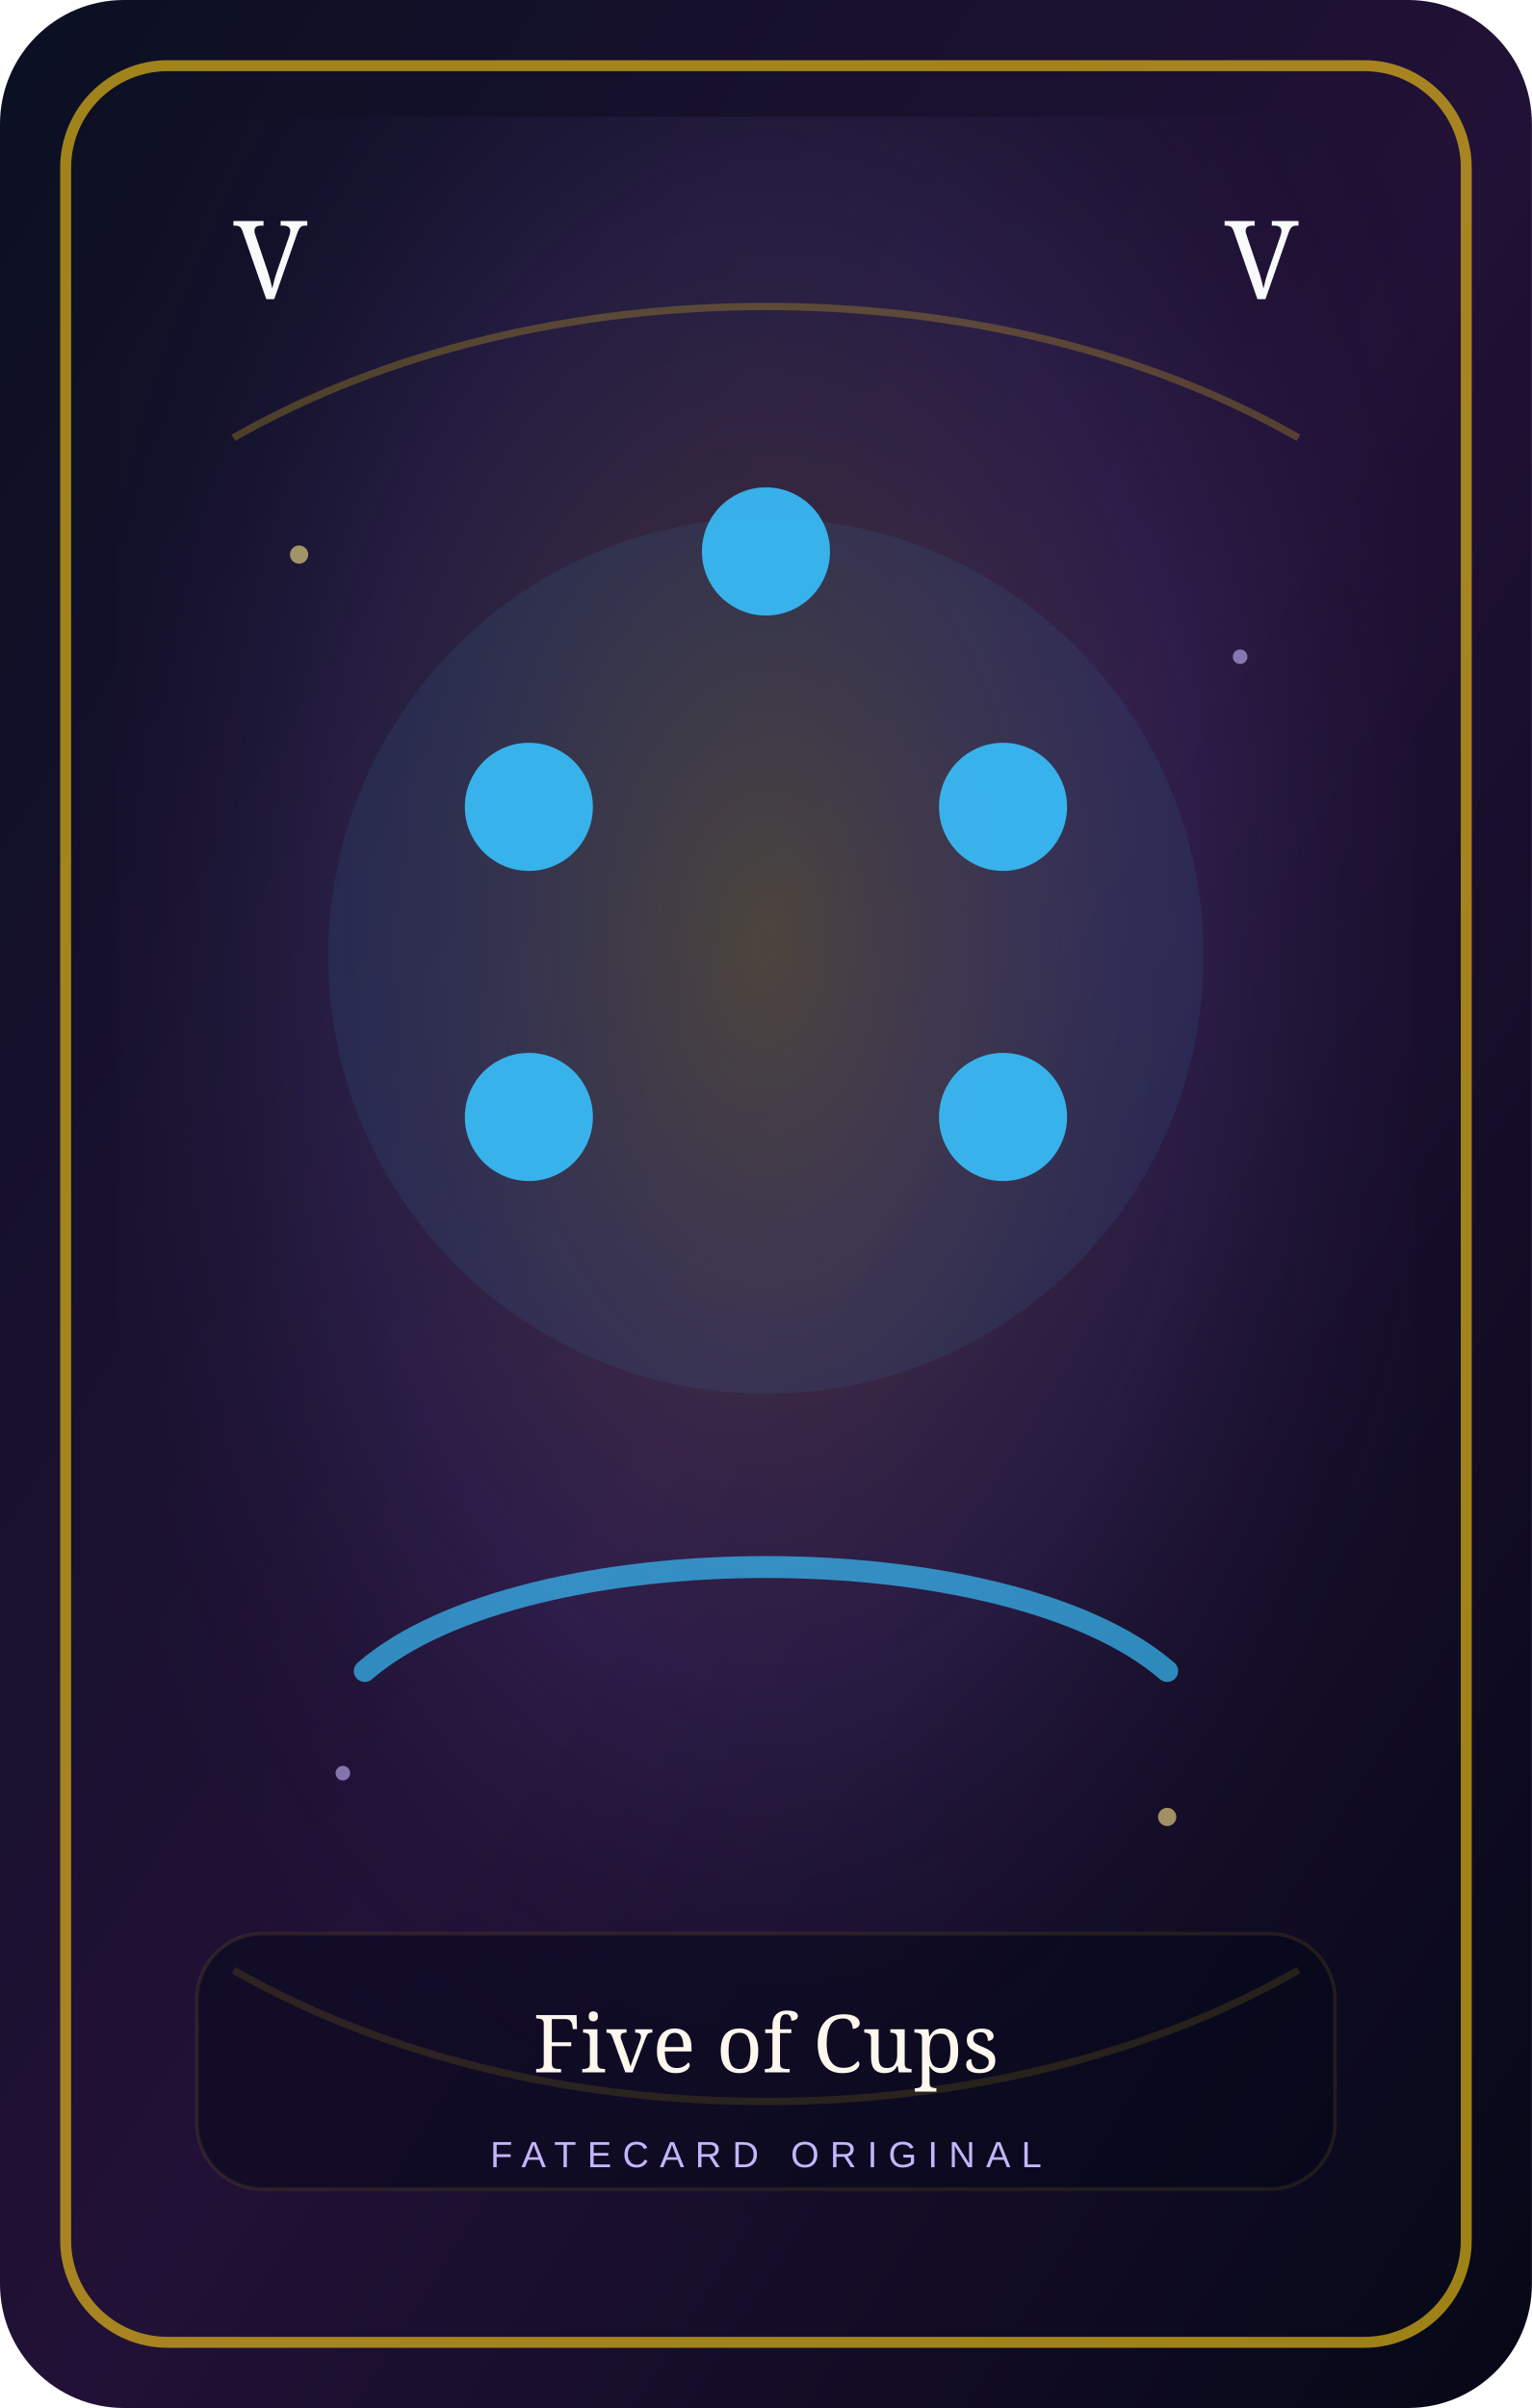
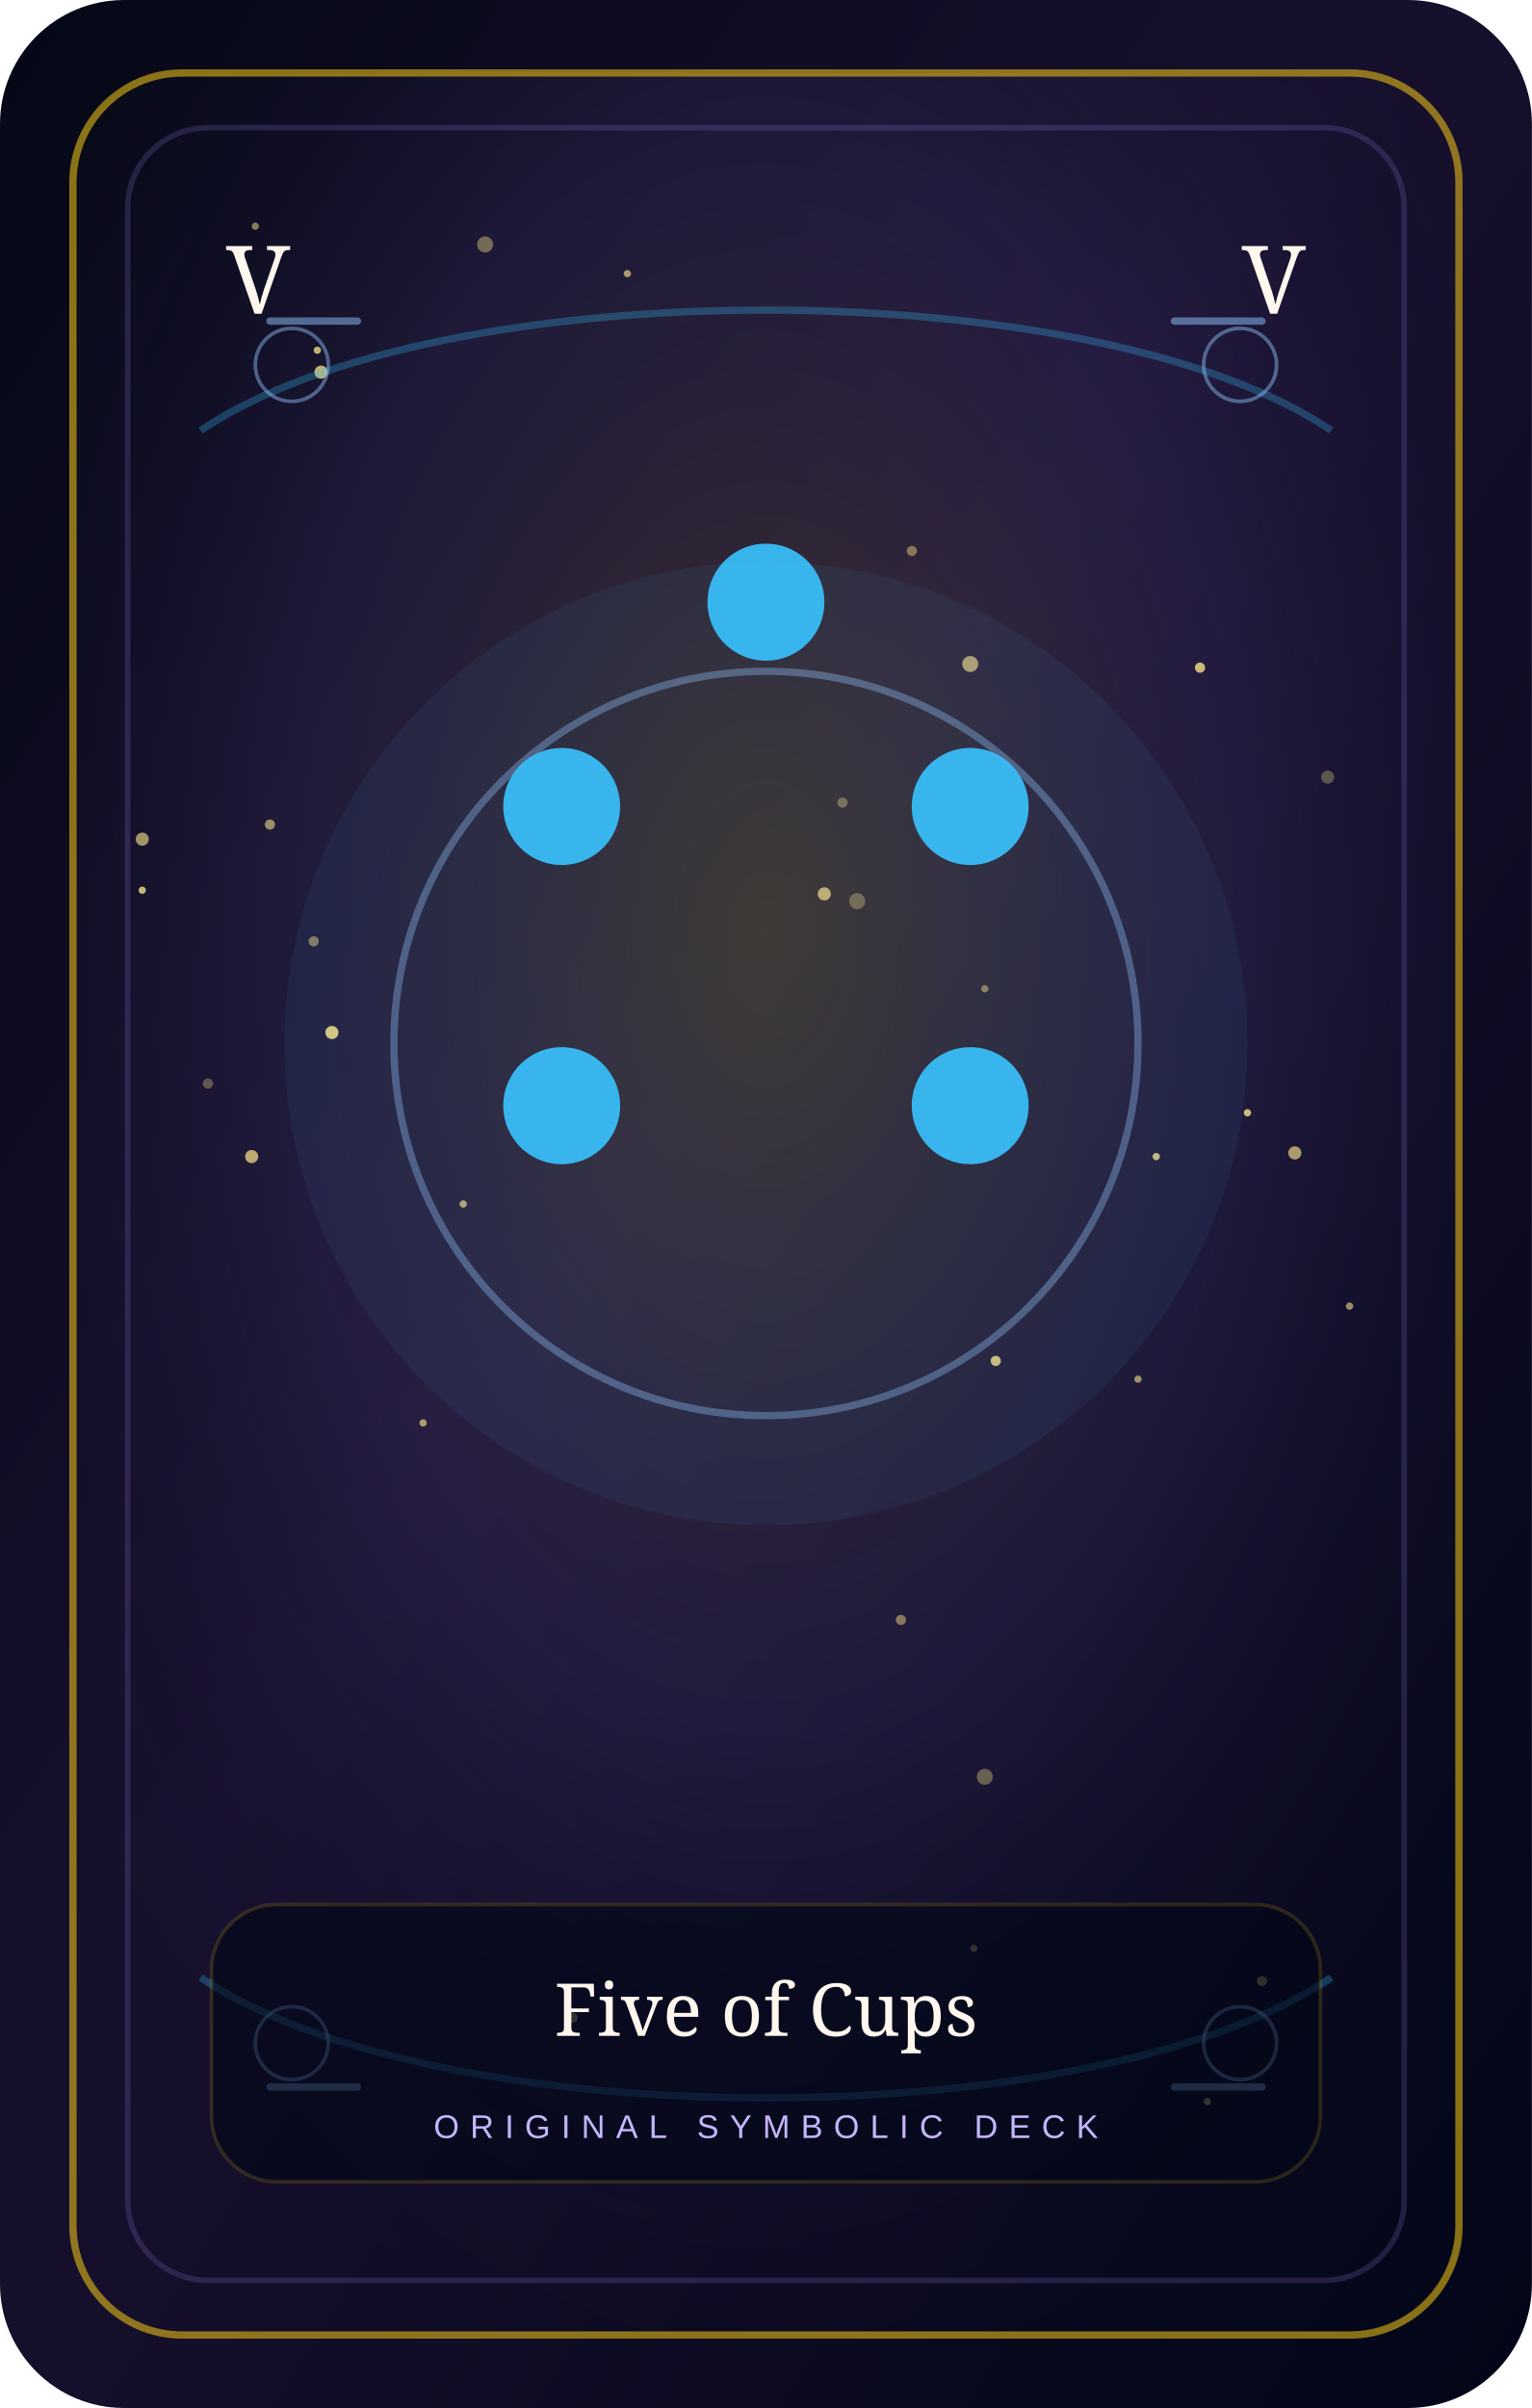
<svg xmlns="http://www.w3.org/2000/svg" width="420" height="660" viewBox="0 0 420 660" role="img" aria-label="Five of Cups">
  <defs>
-     <linearGradient id="bg-minor_cups_five" x1="0" y1="0" x2="1" y2="1">
-       <stop offset="0%" stop-color="#0b1022" />
-       <stop offset="52%" stop-color="#211136" />
-       <stop offset="100%" stop-color="#050816" />
+     <linearGradient id="bg" x1="0" y1="0" x2="1" y2="1">
+       <stop offset="0%" stop-color="#050816" />
+       <stop offset="45%" stop-color="#17102d" />
+       <stop offset="100%" stop-color="#020617" />
    </linearGradient>
-     <radialGradient id="glow-minor_cups_five" cx="50%" cy="38%" r="62%">
-       <stop offset="0%" stop-color="#facc15" stop-opacity=".22" />
-       <stop offset="55%" stop-color="#a78bfa" stop-opacity=".10" />
-       <stop offset="100%" stop-color="#000000" stop-opacity="0" />
+     <radialGradient id="aura" cx="50%" cy="38%" r="68%">
+       <stop offset="0%" stop-color="#facc15" stop-opacity=".18" />
+       <stop offset="52%" stop-color="#a78bfa" stop-opacity=".10" />
+       <stop offset="100%" stop-color="#020617" stop-opacity="0" />
    </radialGradient>
-     <filter id="soft-minor_cups_five" x="-20%" y="-20%" width="140%" height="140%">
-       <feGaussianBlur stdDeviation="4" />
+     <filter id="glow" x="-30%" y="-30%" width="160%" height="160%">
+       <feDropShadow dx="0" dy="0" stdDeviation="6" flood-color="#38bdf8" flood-opacity=".42" />
    </filter>
  </defs>
-   <rect width="420" height="660" rx="34" fill="url(#bg-minor_cups_five)" />
-   <rect x="18" y="18" width="384" height="624" rx="28" fill="none" stroke="#facc15" stroke-opacity=".62" stroke-width="3" />
-   <rect x="32" y="32" width="356" height="596" rx="22" fill="url(#glow-minor_cups_five)" />
-   <path d="M64 120 C148 72, 272 72, 356 120 M64 540 C148 588, 272 588, 356 540" fill="none" stroke="#facc15" stroke-opacity=".24" stroke-width="2" />
-   <g opacity=".6">
-     <circle cx="82" cy="152" r="2.5" fill="#fde68a" />
-     <circle cx="340" cy="180" r="2" fill="#c4b5fd" />
-     <circle cx="320" cy="498" r="2.5" fill="#fde68a" />
-     <circle cx="94" cy="486" r="2" fill="#c4b5fd" />
-   </g>
-   <circle cx="210" cy="262" r="120" fill="#38bdf8" opacity=".08" />
-   <path d="M100 458 C144 420, 276 420, 320 458" fill="none" stroke="#38bdf8" stroke-width="6" opacity=".7" stroke-linecap="round" />
-   <text x="210" y="150" text-anchor="middle" dominant-baseline="middle" font-size="46" font-family="Georgia, serif" fill="#38bdf8" opacity=".92">●</text>
-   <text x="145" y="220" text-anchor="middle" dominant-baseline="middle" font-size="46" font-family="Georgia, serif" fill="#38bdf8" opacity=".92">●</text>
-   <text x="275" y="220" text-anchor="middle" dominant-baseline="middle" font-size="46" font-family="Georgia, serif" fill="#38bdf8" opacity=".92">●</text>
-   <text x="145" y="305" text-anchor="middle" dominant-baseline="middle" font-size="46" font-family="Georgia, serif" fill="#38bdf8" opacity=".92">●</text>
-   <text x="275" y="305" text-anchor="middle" dominant-baseline="middle" font-size="46" font-family="Georgia, serif" fill="#38bdf8" opacity=".92">●</text>
-   <text x="64" y="82" font-size="30" font-family="Georgia, serif" fill="#f8fafc">V</text>
-   <text x="356" y="82" text-anchor="end" font-size="30" font-family="Georgia, serif" fill="#f8fafc">V</text>
-   <rect x="54" y="530" width="312" height="70" rx="18" fill="#020617" opacity=".48" stroke="#facc15" stroke-opacity=".20" />
-   <text x="210" y="568" text-anchor="middle" font-size="22" font-family="Georgia, serif" fill="#fff7ed">Five of Cups</text>
-   <text x="210" y="594" text-anchor="middle" font-size="10" font-family="Arial, sans-serif" letter-spacing="3" fill="#c4b5fd">FATECARD ORIGINAL</text>
+   <rect width="420" height="660" rx="34" fill="url(#bg)" />
+   <rect x="20" y="20" width="380" height="620" rx="30" fill="url(#aura)" stroke="#facc15" stroke-opacity=".54" stroke-width="2" />
+   <rect x="35" y="35" width="350" height="590" rx="22" fill="none" stroke="#a78bfa" stroke-opacity=".18" stroke-width="1.5" />
+   <circle cx="87" cy="96" r="1.0" fill="#fde68a" opacity="0.75" />
+   <circle cx="69" cy="317" r="1.8" fill="#fde68a" opacity="0.71" />
+   <circle cx="355" cy="316" r="1.8" fill="#fde68a" opacity="0.64" />
+   <circle cx="39" cy="244" r="1.0" fill="#fde68a" opacity="0.77" />
+   <circle cx="157" cy="553" r="1.4" fill="#fde68a" opacity="0.48" />
+   <circle cx="329" cy="183" r="1.4" fill="#fde68a" opacity="0.78" />
+   <circle cx="266" cy="182" r="2.2" fill="#fde68a" opacity="0.62" />
+   <circle cx="270" cy="487" r="2.2" fill="#fde68a" opacity="0.35" />
+   <circle cx="133" cy="67" r="2.2" fill="#fde68a" opacity="0.40" />
+   <circle cx="250" cy="151" r="1.4" fill="#fde68a" opacity="0.43" />
+   <circle cx="370" cy="358" r="1.0" fill="#fde68a" opacity="0.58" />
+   <circle cx="273" cy="373" r="1.4" fill="#fde68a" opacity="0.79" />
+   <circle cx="172" cy="75" r="1.0" fill="#fde68a" opacity="0.62" />
+   <circle cx="88" cy="102" r="1.8" fill="#fde68a" opacity="0.75" />
+   <circle cx="346" cy="543" r="1.4" fill="#fde68a" opacity="0.45" />
+   <circle cx="231" cy="220" r="1.4" fill="#fde68a" opacity="0.35" />
+   <circle cx="270" cy="271" r="1.0" fill="#fde68a" opacity="0.46" />
+   <circle cx="91" cy="283" r="1.8" fill="#fde68a" opacity="0.84" />
+   <circle cx="267" cy="534" r="1.0" fill="#fde68a" opacity="0.47" />
+   <circle cx="57" cy="297" r="1.4" fill="#fde68a" opacity="0.31" />
+   <circle cx="342" cy="305" r="1.0" fill="#fde68a" opacity="0.79" />
+   <circle cx="39" cy="230" r="1.8" fill="#fde68a" opacity="0.61" />
+   <circle cx="317" cy="317" r="1.0" fill="#fde68a" opacity="0.76" />
+   <circle cx="247" cy="444" r="1.4" fill="#fde68a" opacity="0.46" />
+   <circle cx="312" cy="378" r="1.0" fill="#fde68a" opacity="0.58" />
+   <circle cx="116" cy="390" r="1.0" fill="#fde68a" opacity="0.63" />
+   <circle cx="364" cy="213" r="1.8" fill="#fde68a" opacity="0.30" />
+   <circle cx="331" cy="576" r="1.0" fill="#fde68a" opacity="0.52" />
+   <circle cx="127" cy="330" r="1.0" fill="#fde68a" opacity="0.66" />
+   <circle cx="70" cy="62" r="1.0" fill="#fde68a" opacity="0.51" />
+   <circle cx="235" cy="247" r="2.2" fill="#fde68a" opacity="0.32" />
+   <circle cx="226" cy="245" r="1.8" fill="#fde68a" opacity="0.69" />
+   <circle cx="74" cy="226" r="1.4" fill="#fde68a" opacity="0.57" />
+   <circle cx="86" cy="258" r="1.4" fill="#fde68a" opacity="0.46" />
+   <path d="M55 118 C120 74 300 74 365 118" fill="none" stroke="#38bdf8" stroke-opacity=".28" stroke-width="2" />
+   <path d="M55 542 C120 586 300 586 365 542" fill="none" stroke="#38bdf8" stroke-opacity=".28" stroke-width="2" />
+   <path d="M74 88 L98 88 M322 88 L346 88 M74 572 L98 572 M322 572 L346 572" stroke="#93c5fd" stroke-opacity=".50" stroke-width="2" stroke-linecap="round" />
+   <circle cx="80" cy="100" r="10" fill="none" stroke="#93c5fd" stroke-opacity=".45" />
+   <circle cx="340" cy="100" r="10" fill="none" stroke="#93c5fd" stroke-opacity=".45" />
+   <circle cx="80" cy="560" r="10" fill="none" stroke="#93c5fd" stroke-opacity=".45" />
+   <circle cx="340" cy="560" r="10" fill="none" stroke="#93c5fd" stroke-opacity=".45" />
+   <circle cx="210" cy="286" r="132" fill="#38bdf8" opacity=".065" />
+   <circle cx="210" cy="286" r="102" fill="none" stroke="#93c5fd" stroke-opacity=".36" stroke-width="2" />
+   <text x="210" y="164" text-anchor="middle" dominant-baseline="middle" font-size="42" font-family="Georgia, serif" fill="#38bdf8" opacity=".94">●</text>
+   <text x="154" y="220" text-anchor="middle" dominant-baseline="middle" font-size="42" font-family="Georgia, serif" fill="#38bdf8" opacity=".94">●</text>
+   <text x="266" y="220" text-anchor="middle" dominant-baseline="middle" font-size="42" font-family="Georgia, serif" fill="#38bdf8" opacity=".94">●</text>
+   <text x="154" y="302" text-anchor="middle" dominant-baseline="middle" font-size="42" font-family="Georgia, serif" fill="#38bdf8" opacity=".94">●</text>
+   <text x="266" y="302" text-anchor="middle" dominant-baseline="middle" font-size="42" font-family="Georgia, serif" fill="#38bdf8" opacity=".94">●</text>
+   <text x="62" y="86" font-size="26" font-family="Georgia, serif" fill="#fff7ed">V</text>
+   <text x="358" y="86" text-anchor="end" font-size="26" font-family="Georgia, serif" fill="#fff7ed">V</text>
+   <rect x="58" y="522" width="304" height="76" rx="18" fill="#020617" opacity=".62" stroke="#facc15" stroke-opacity=".24" />
+   <text x="210" y="558" text-anchor="middle" font-size="20" font-family="Georgia, serif" fill="#fff7ed">Five of Cups</text>
+   <text x="210" y="586" text-anchor="middle" font-size="9" font-family="Arial, sans-serif" letter-spacing="3" fill="#c4b5fd">ORIGINAL SYMBOLIC DECK</text>
</svg>
